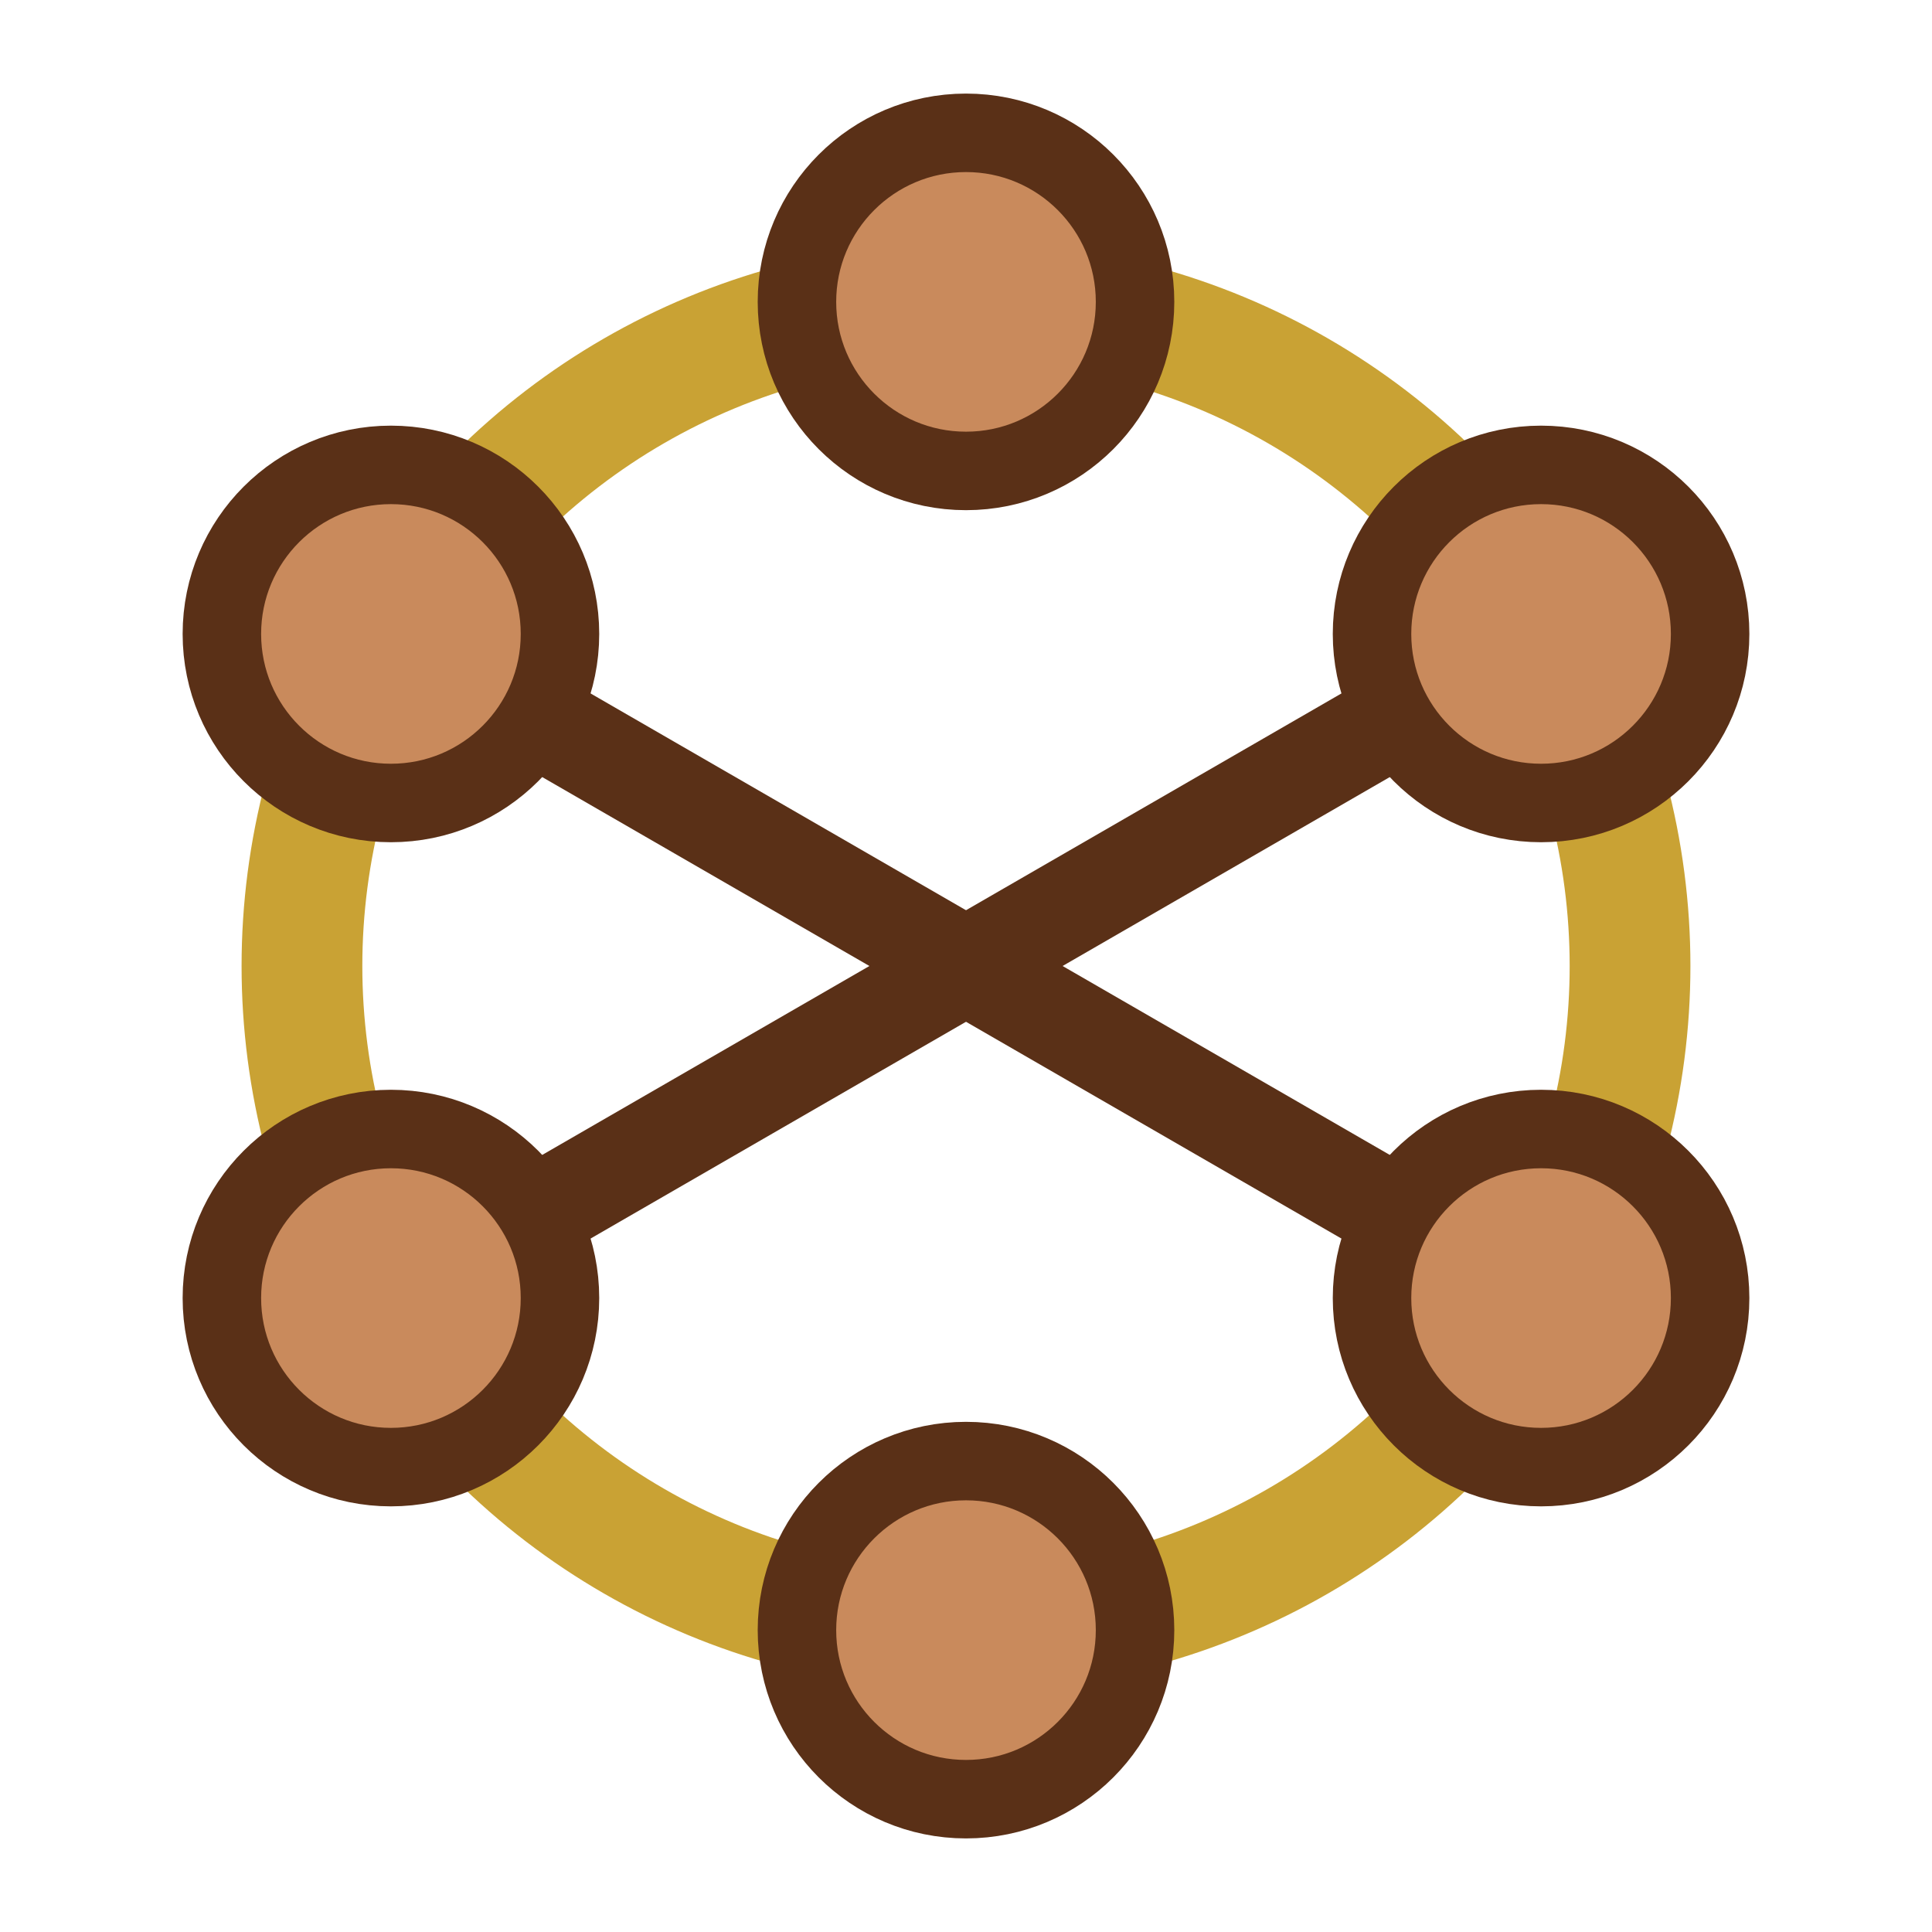
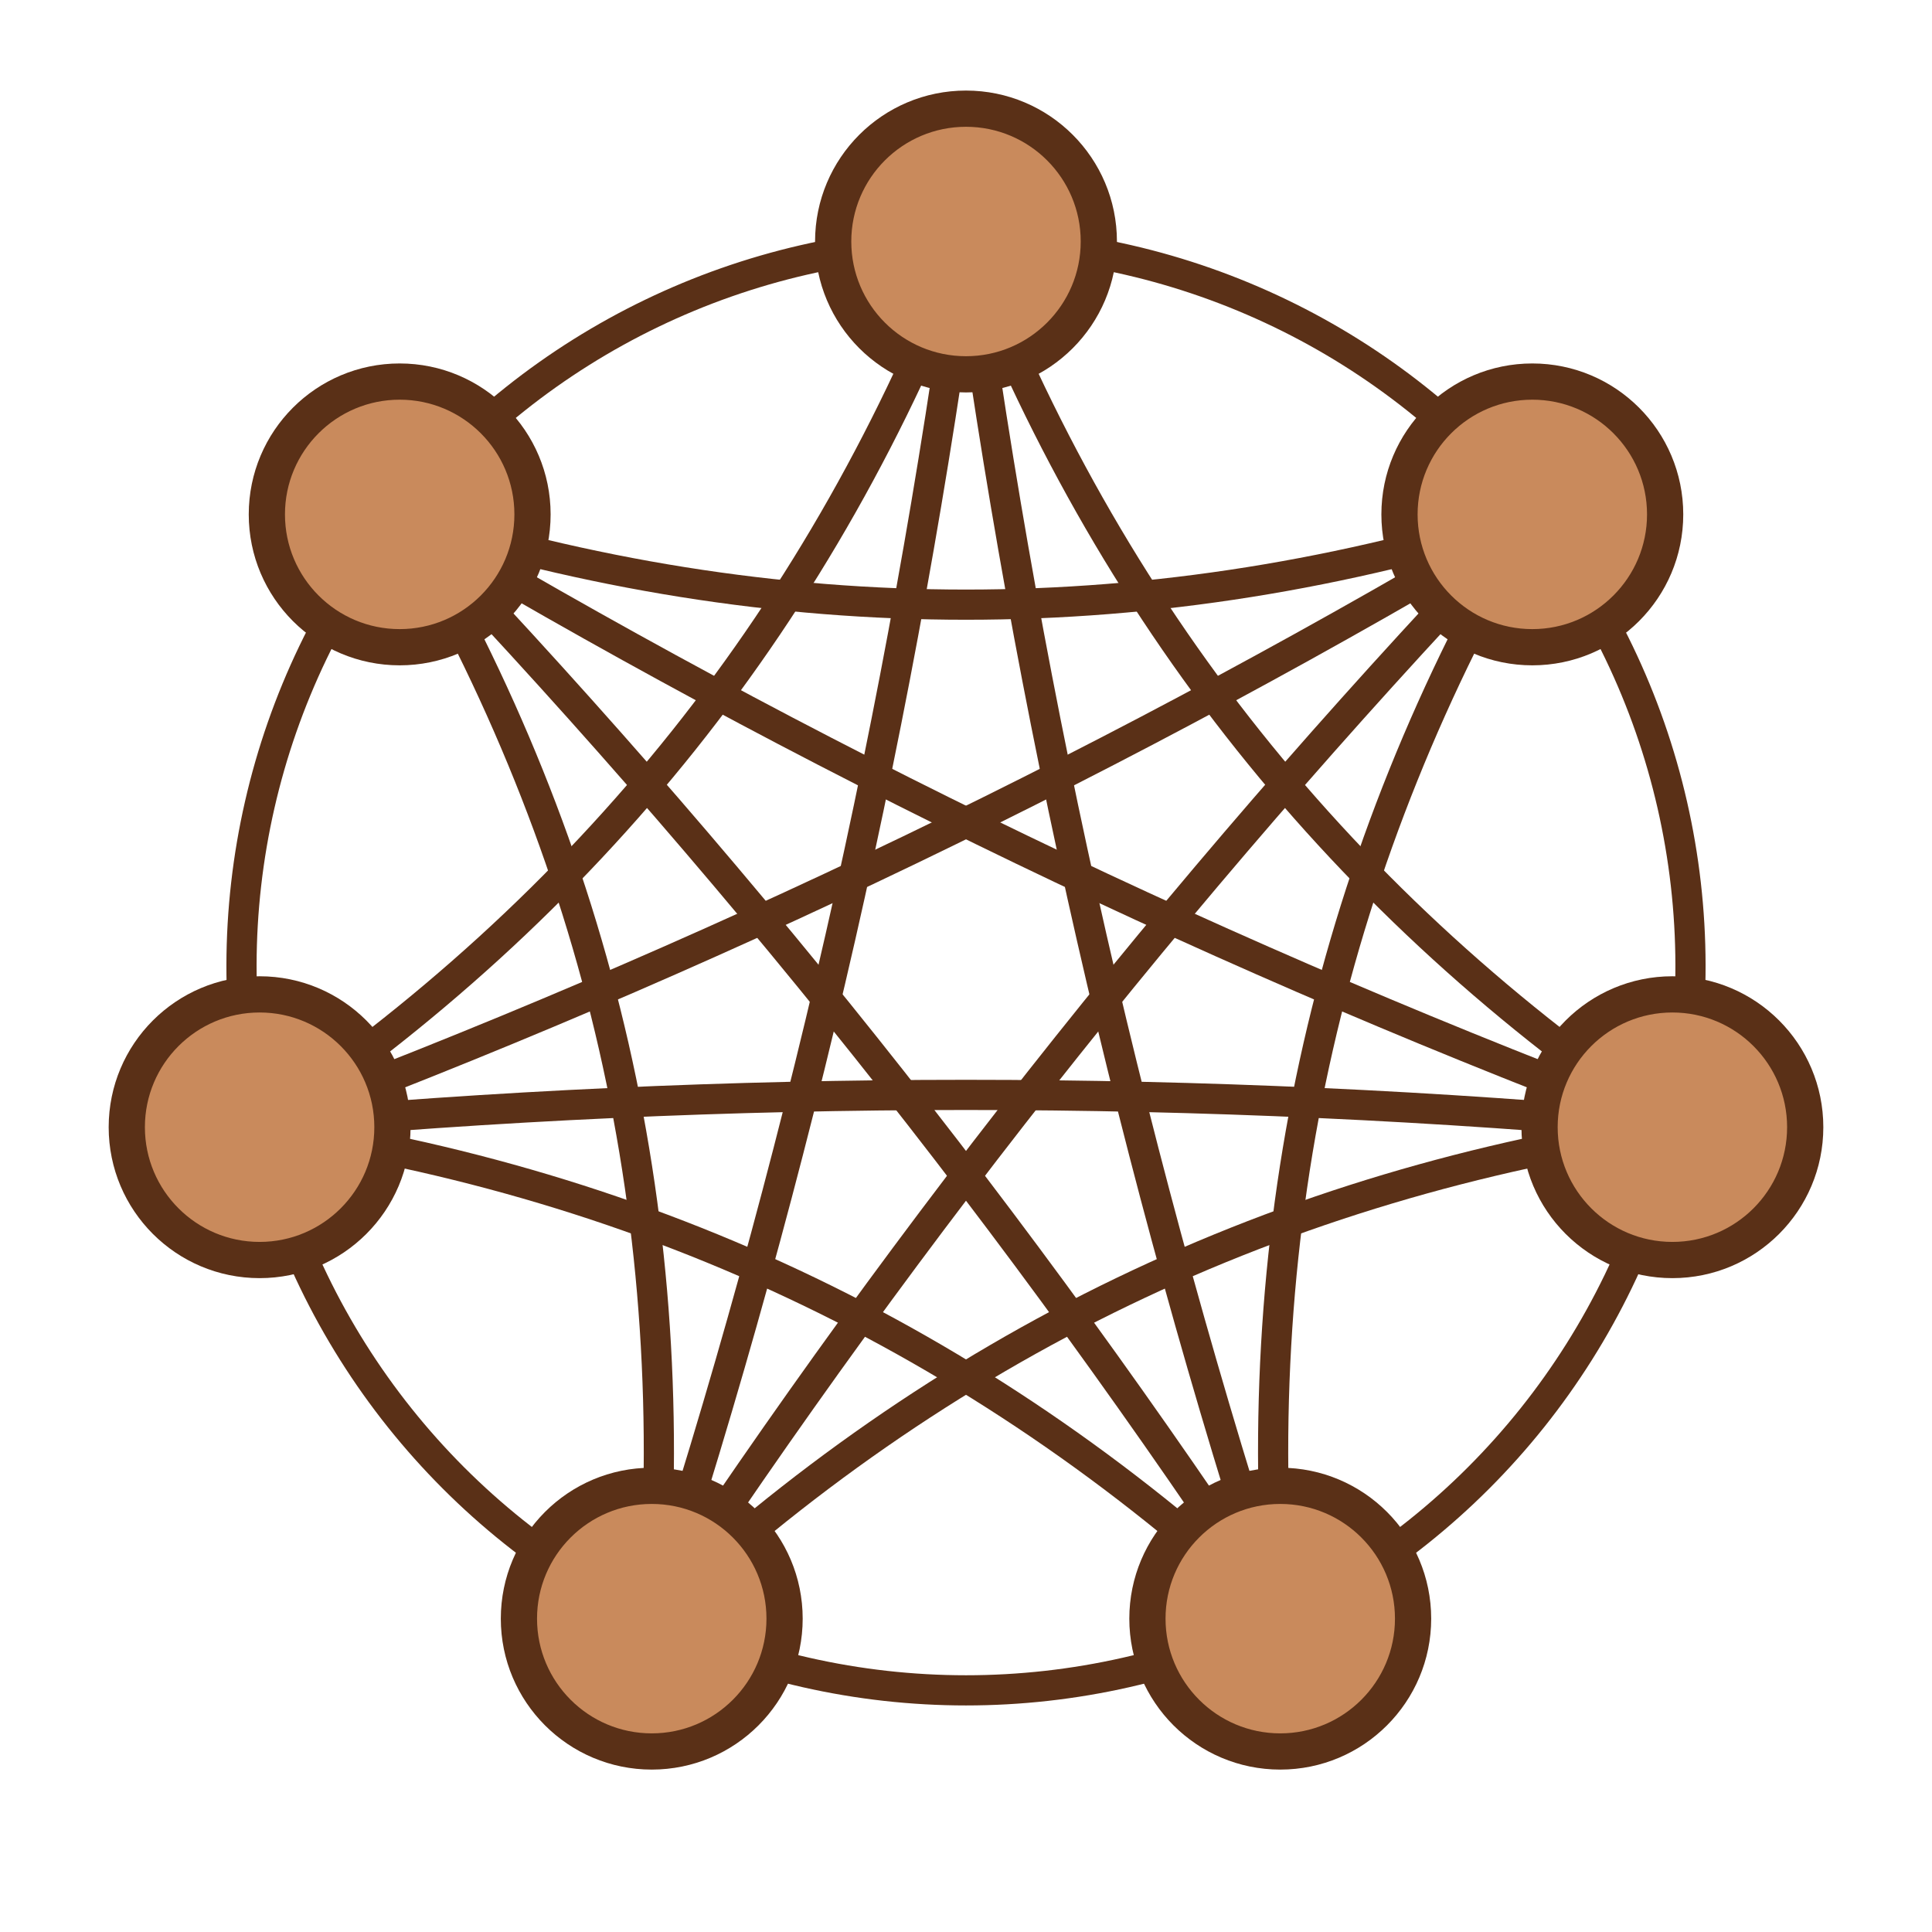
<svg xmlns="http://www.w3.org/2000/svg" viewBox="0 0 64 64" role="img" aria-label="">
-   <g fill="none" stroke="#c9a234" stroke-width="4" stroke-linecap="round">
-     <path d="M32.00 10.00 A22 22 0 0 1 51.05 21.00" />
-     <path d="M51.05 21.00 A22 22 0 0 1 51.05 43.00" />
-     <path d="M51.05 43.00 A22 22 0 0 1 32.00 54.00" />
-     <path d="M32.00 54.00 A22 22 0 0 1 12.95 43.00" />
-     <path d="M12.95 43.00 A22 22 0 0 1 12.95 21.00" />
-     <path d="M12.95 21.00 A22 22 0 0 1 32.00 10.00" />
+   <g fill="none" stroke="#5a3017" stroke-width="1.0" stroke-linecap="round">
+     <path d="M32.00 8.00 A24 24 0 0 1 50.76 17.04" />
+     <path d="M32.00 8.00 Q39.02 26.40 55.40 37.34" />
+     <path d="M32.00 8.00 Q35.12 31.29 42.41 53.62" />
+     <path d="M32.00 8.00 Q28.88 31.29 21.59 53.62" />
+     <path d="M32.00 8.00 Q24.98 26.40 8.60 37.34" />
+     <path d="M13.24 17.04 A24 24 0 0 1 32.00 8.00" />
+     <path d="M50.76 17.04 A24 24 0 0 1 55.40 37.34" />
+     <path d="M50.76 17.04 Q40.75 34.00 42.41 53.62" />
+     <path d="M50.76 17.04 Q34.51 34.00 21.59 53.62" />
+     <path d="M50.76 17.04 Q30.61 29.11 8.60 37.34" />
+     <path d="M50.76 17.04 Q32.00 23.02 13.24 17.04" />
+     <path d="M55.40 37.34 A24 24 0 0 1 42.41 53.62" />
+     <path d="M55.40 37.34 Q35.90 40.09 21.59 53.62" />
+     <path d="M55.40 37.34 Q32.00 35.20 8.60 37.34" />
+     <path d="M55.40 37.34 Q33.39 29.11 13.24 17.04" />
+     <path d="M42.41 53.62 A24 24 0 0 1 21.59 53.62" />
+     <path d="M42.41 53.62 Q28.10 40.09 8.60 37.34" />
+     <path d="M42.41 53.62 Q29.49 34.00 13.24 17.04" />
+     <path d="M21.59 53.62 A24 24 0 0 1 8.60 37.34" />
+     <path d="M21.59 53.62 Q23.25 34.00 13.24 17.04" />
+     <path d="M8.60 37.34 A24 24 0 0 1 13.24 17.04" />
  </g>
-   <g fill="none" stroke="#5a3017" stroke-width="3.2" stroke-linecap="round">
-     <path d="M51.05 21.00 Q32.00 32.00 12.95 43.00" />
-     <path d="M51.05 43.00 Q32.00 32.00 12.95 21.00" />
-   </g>
-   <g fill="#c98a5c" stroke="#5a3017" stroke-width="2.6">
-     <circle cx="32.00" cy="10.00" r="5.6" />
-     <circle cx="51.05" cy="21.00" r="5.6" />
-     <circle cx="51.05" cy="43.00" r="5.6" />
-     <circle cx="32.00" cy="54.00" r="5.6" />
-     <circle cx="12.95" cy="43.00" r="5.6" />
-     <circle cx="12.95" cy="21.00" r="5.6" />
+   <g fill="#c98a5c" stroke="#5a3017" stroke-width="1.20">
+     <circle cx="32.00" cy="8.00" r="4.4" />
+     <circle cx="50.76" cy="17.04" r="4.4" />
+     <circle cx="55.40" cy="37.34" r="4.4" />
+     <circle cx="42.41" cy="53.62" r="4.4" />
+     <circle cx="21.59" cy="53.62" r="4.4" />
+     <circle cx="8.60" cy="37.34" r="4.4" />
+     <circle cx="13.24" cy="17.04" r="4.4" />
  </g>
</svg>
